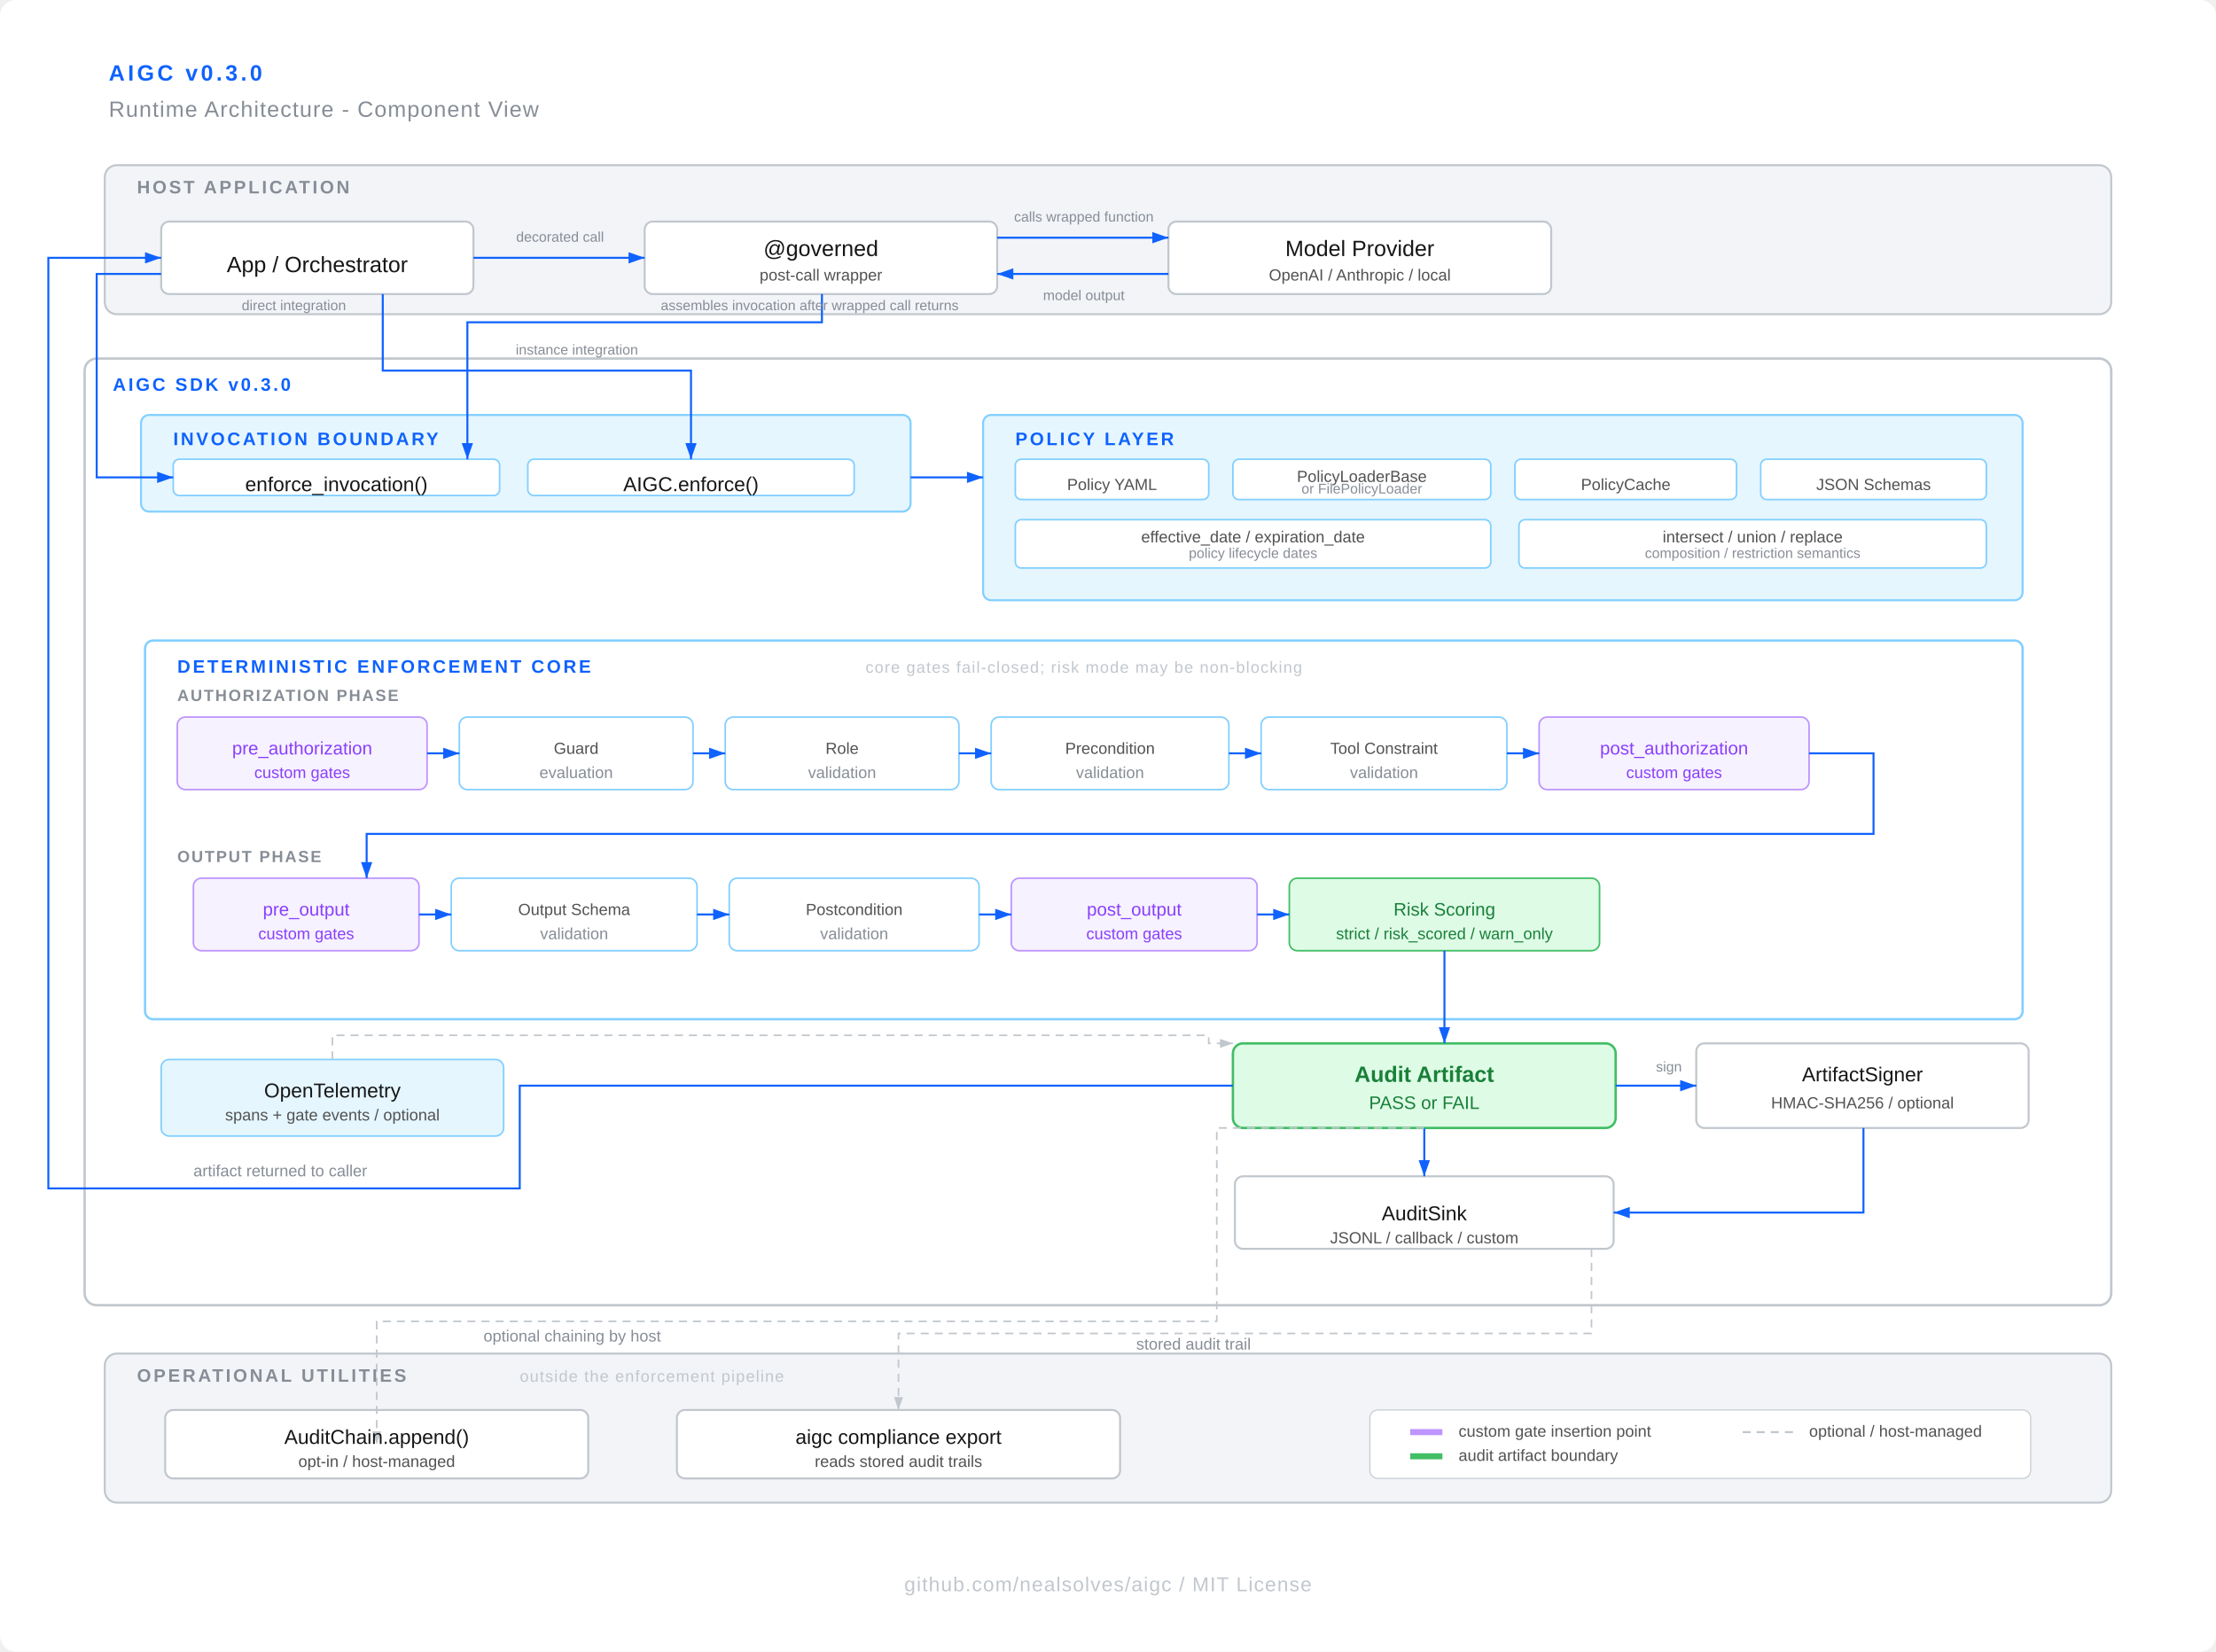
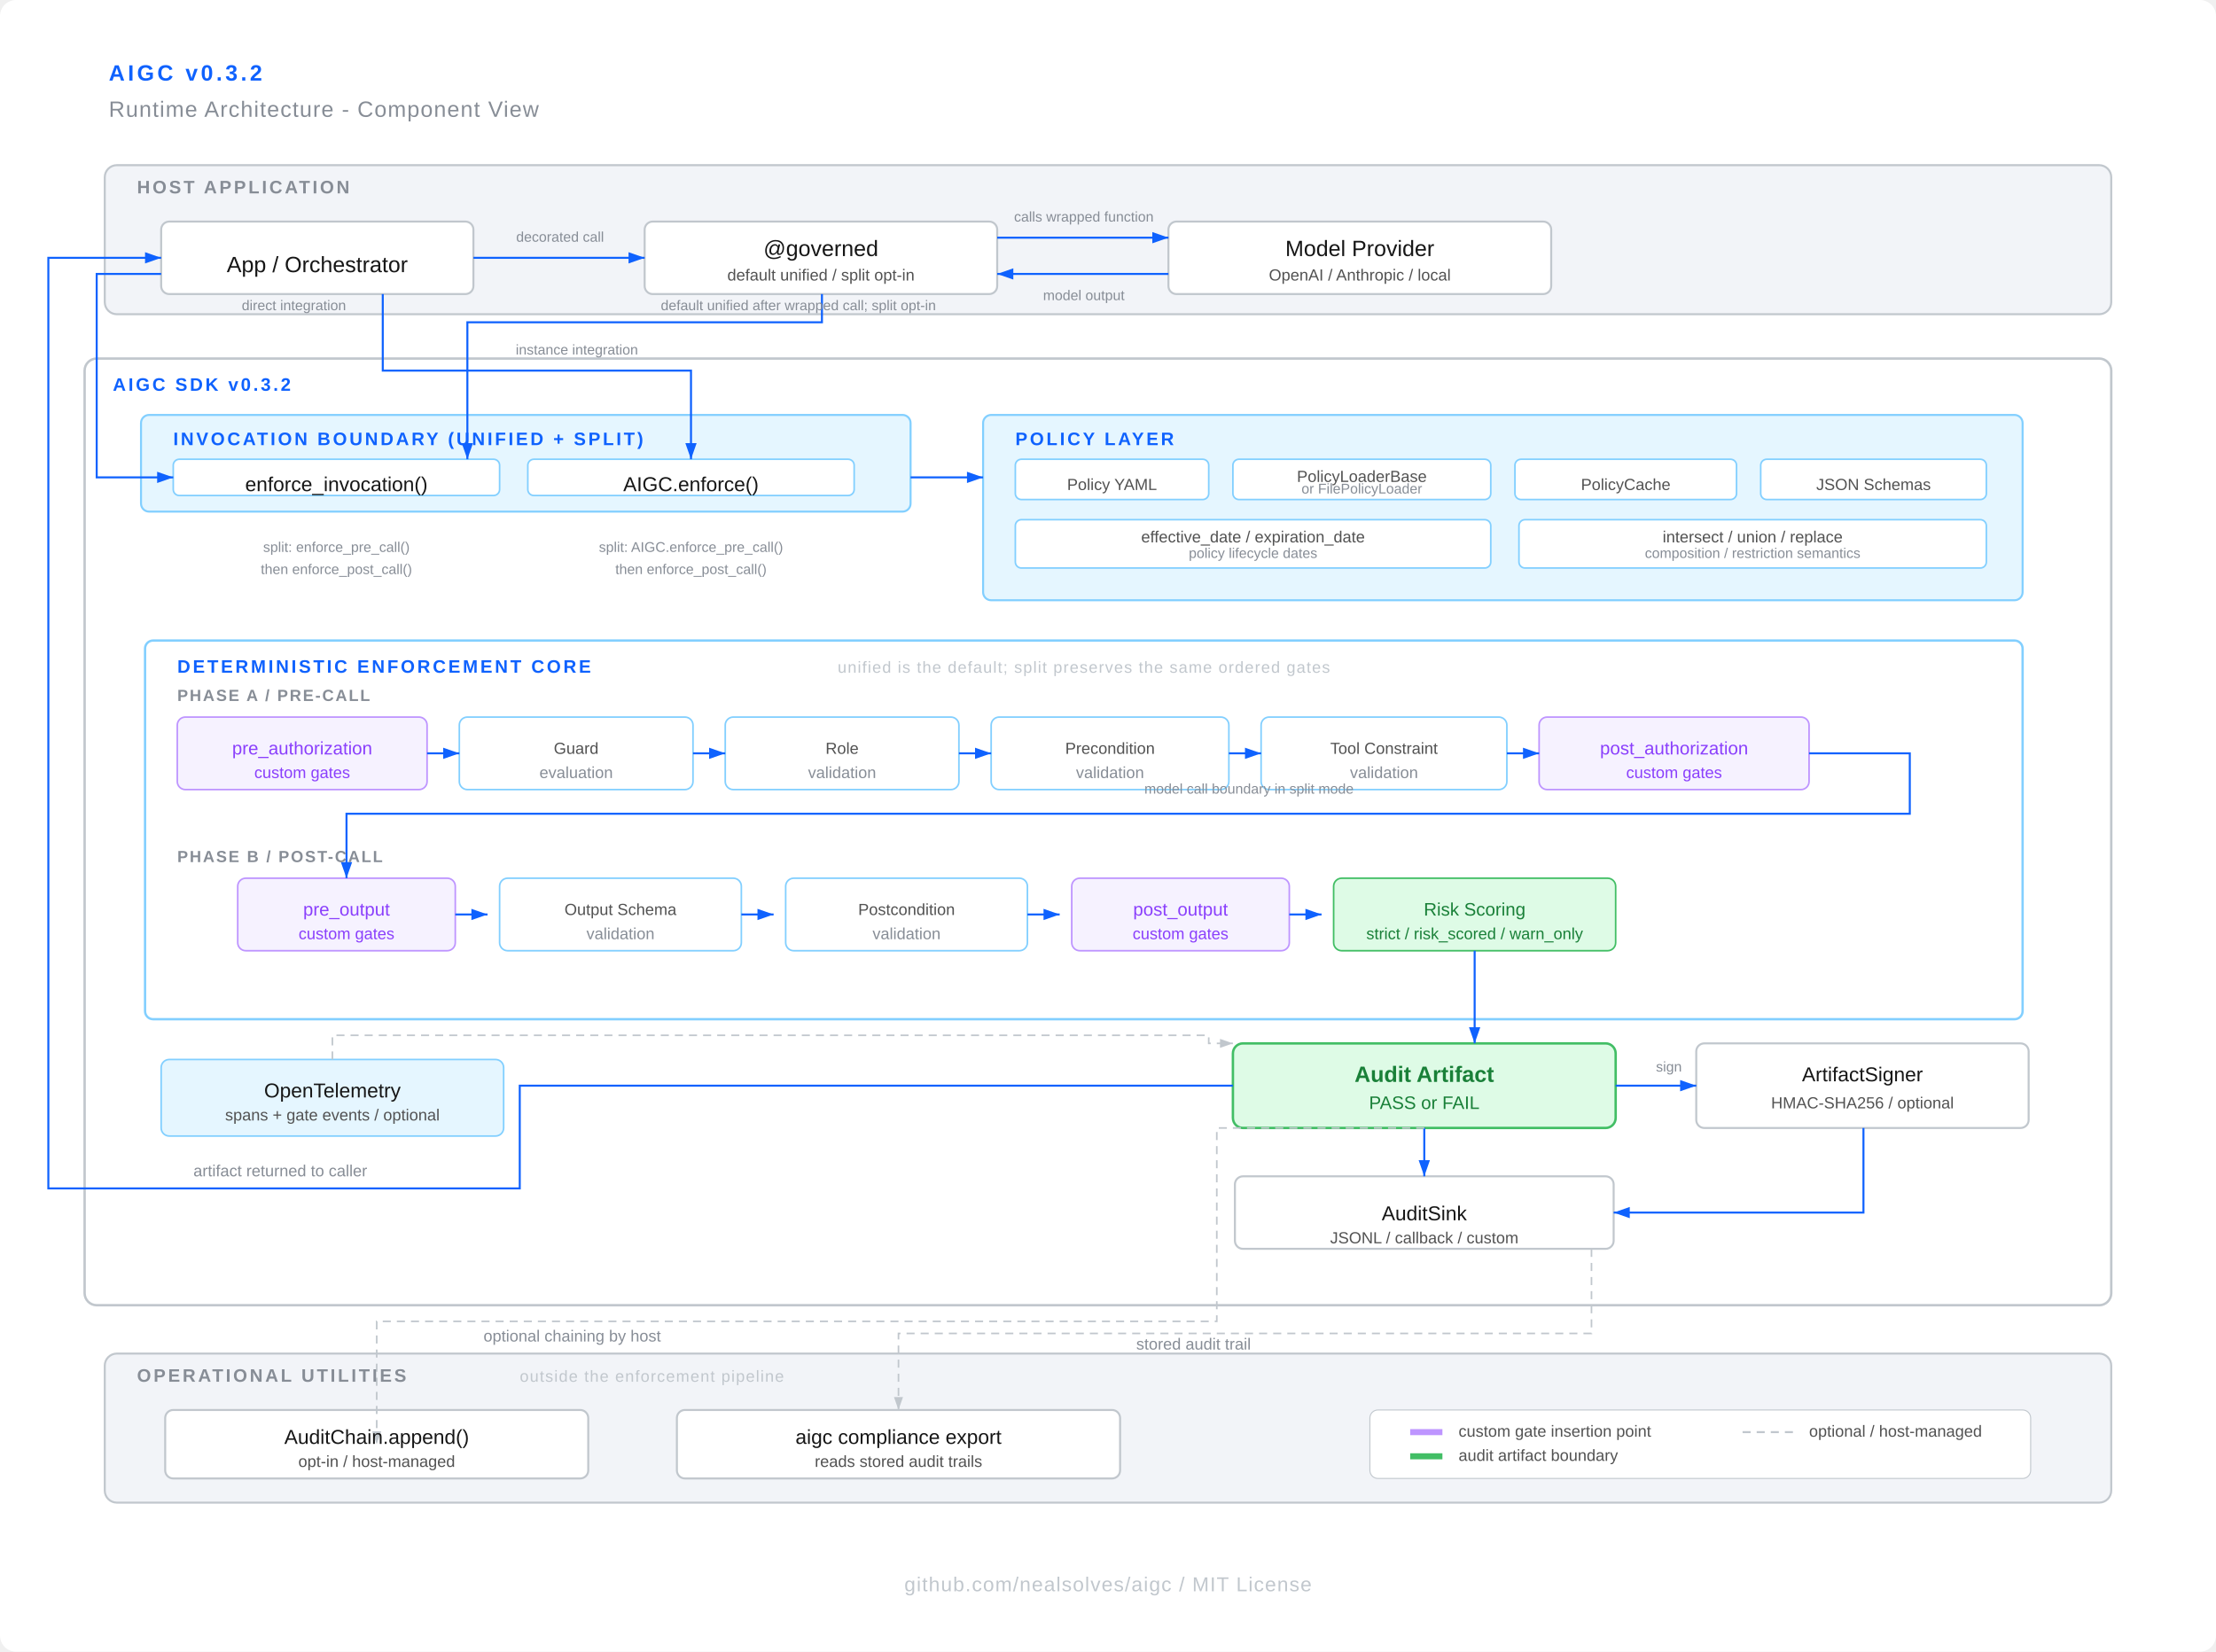
<svg xmlns="http://www.w3.org/2000/svg" viewBox="0 0 1100 820">
  <defs>
    <style>
      svg {
        font-family: 'IBM Plex Sans', Arial, sans-serif;
      }

      .mono {
        font-family: 'IBM Plex Mono', 'IBM Plex Sans', Arial, sans-serif;
      }

      .title {
        fill: #0f62fe;
        font-size: 11px;
        font-weight: 700;
        letter-spacing: 1.5px;
      }

      .subtitle {
        fill: #878d96;
        font-size: 11px;
        letter-spacing: 0.5px;
      }

      .section {
        fill: #878d96;
        font-size: 9px;
        font-weight: 600;
        letter-spacing: 1.2px;
      }

      .section-blue {
        fill: #0f62fe;
        font-size: 9px;
        font-weight: 700;
        letter-spacing: 1.2px;
      }

      .group-label {
        fill: #878d96;
        font-size: 8px;
        font-weight: 600;
        letter-spacing: 0.8px;
      }

      .caption {
        fill: #878d96;
        font-size: 8px;
      }

      .tiny {
        fill: #878d96;
        font-size: 7px;
      }

      .label {
        fill: #161616;
        font-size: 11px;
        font-weight: 500;
        text-anchor: middle;
        dominant-baseline: middle;
      }

      .label-mid {
        fill: #161616;
        font-size: 10px;
        font-weight: 500;
        text-anchor: middle;
        dominant-baseline: middle;
      }

      .detail {
        fill: #525252;
        font-size: 8px;
        dominant-baseline: middle;
      }

      .detail-mid {
        fill: #878d96;
        font-size: 8px;
        dominant-baseline: middle;
      }

      .note {
        fill: #c1c7cd;
        font-size: 8px;
        letter-spacing: 0.5px;
      }

      .host-wrap {
        fill: #f2f4f8;
        stroke: #c1c7cd;
        stroke-width: 1;
      }

      .host-box,
      .sink-box,
      .signer-box,
      .ops-box,
      .legend-box {
        fill: #ffffff;
        stroke: #c1c7cd;
        stroke-width: 1;
      }

      .sdk-wrap {
        fill: none;
        stroke: #c1c7cd;
        stroke-width: 1.2;
      }

      .inv-wrap,
      .policy-wrap {
        fill: #e5f6ff;
        stroke: #82cfff;
        stroke-width: 1;
      }

      .inv-box,
      .policy-box {
        fill: #ffffff;
        stroke: #82cfff;
        stroke-width: 0.8;
      }

      .core-wrap {
        fill: #ffffff;
        stroke: #82cfff;
        stroke-width: 1.15;
      }

      .otel-box {
        fill: #e5f6ff;
        stroke: #82cfff;
        stroke-width: 0.8;
      }

      .custom-box {
        fill: #f6f2ff;
        stroke: #be95ff;
        stroke-width: 0.8;
      }

      .risk-box {
        fill: #defbe6;
        stroke: #42be65;
        stroke-width: 0.8;
      }

      .artifact-box {
        fill: #defbe6;
        stroke: #42be65;
        stroke-width: 1.2;
      }

      .ops-wrap {
        fill: #f2f4f8;
        stroke: #c1c7cd;
        stroke-width: 1;
      }

      .legend-wrap {
        fill: #ffffff;
        stroke: #c1c7cd;
        stroke-width: 0.5;
      }

      .purple {
        fill: #8a3ffc;
        font-size: 9px;
        font-weight: 500;
        text-anchor: middle;
        dominant-baseline: middle;
      }

      .purple-sub {
        fill: #8a3ffc;
        font-size: 8px;
        text-anchor: middle;
        dominant-baseline: middle;
      }

      .green {
        fill: #198038;
        font-size: 11px;
        font-weight: 600;
        text-anchor: middle;
        dominant-baseline: middle;
      }

      .green-mid {
        fill: #198038;
        font-size: 9px;
        font-weight: 500;
        text-anchor: middle;
        dominant-baseline: middle;
      }

      .green-sub {
        fill: #198038;
        font-size: 9px;
        text-anchor: middle;
        dominant-baseline: middle;
      }

      .green-detail {
        fill: #198038;
        font-size: 8px;
        text-anchor: middle;
        dominant-baseline: middle;
      }

      .conn {
        fill: none;
        stroke: #0f62fe;
        stroke-width: 1;
      }

      .conn-dim {
        fill: none;
        stroke: #c1c7cd;
        stroke-width: 0.8;
        stroke-dasharray: 4 3;
      }

      .legend-purple {
        stroke: #be95ff;
        stroke-width: 3;
      }

      .legend-dim {
        stroke: #c1c7cd;
        stroke-width: 1;
        stroke-dasharray: 4 3;
      }

      .legend-green {
        stroke: #42be65;
        stroke-width: 3;
      }

      .watermark {
        fill: #c1c7cd;
        font-size: 10px;
        letter-spacing: 0.5px;
      }
    </style>
    <marker id="arrow" viewBox="0 0 10 7" refX="10" refY="3.5" markerWidth="8" markerHeight="6" orient="auto">
      <path d="M0 0 L10 3.5 L0 7 z" fill="#0f62fe" />
    </marker>
    <marker id="arrow-dim" viewBox="0 0 10 7" refX="10" refY="3.5" markerWidth="8" markerHeight="6" orient="auto">
      <path d="M0 0 L10 3.5 L0 7 z" fill="#c1c7cd" />
    </marker>
  </defs>
  <rect width="1100" height="820" fill="#ffffff" rx="8" />
-   <text class="title mono" x="54" y="40">AIGC v0.3.0</text>
+   <text class="title mono" x="54" y="40">AIGC v0.3.2</text>
  <text class="subtitle mono" x="54" y="58">Runtime Architecture - Component View</text>
  <rect class="host-wrap" x="52" y="82" width="996" height="74" rx="6" />
  <rect class="sdk-wrap" x="42" y="178" width="1006" height="470" rx="6" />
  <rect class="inv-wrap" x="70" y="206" width="382" height="48" rx="4" />
  <rect class="policy-wrap" x="488" y="206" width="516" height="92" rx="4" />
  <rect class="core-wrap" x="72" y="318" width="932" height="188" rx="4" />
  <rect class="otel-box" x="80" y="526" width="170" height="38" rx="4" />
  <rect class="artifact-box" x="612" y="518" width="190" height="42" rx="5" />
  <rect class="signer-box" x="842" y="518" width="165" height="42" rx="4" />
  <rect class="sink-box" x="613" y="584" width="188" height="36" rx="4" />
  <rect class="ops-wrap" x="52" y="672" width="996" height="74" rx="6" />
  <rect class="host-box" x="80" y="110" width="155" height="36" rx="4" />
  <rect class="host-box" x="320" y="110" width="175" height="36" rx="4" />
  <rect class="host-box" x="580" y="110" width="190" height="36" rx="4" />
  <rect class="inv-box" x="86" y="228" width="162" height="18" rx="3" />
  <rect class="inv-box" x="262" y="228" width="162" height="18" rx="3" />
  <rect class="policy-box" x="504" y="228" width="96" height="20" rx="3" />
  <rect class="policy-box" x="612" y="228" width="128" height="20" rx="3" />
  <rect class="policy-box" x="752" y="228" width="110" height="20" rx="3" />
  <rect class="policy-box" x="874" y="228" width="112" height="20" rx="3" />
  <rect class="policy-box" x="504" y="258" width="236" height="24" rx="3" />
  <rect class="policy-box" x="754" y="258" width="232" height="24" rx="3" />
  <rect class="custom-box" x="88" y="356" width="124" height="36" rx="4" />
  <rect class="inv-box" x="228" y="356" width="116" height="36" rx="4" />
  <rect class="inv-box" x="360" y="356" width="116" height="36" rx="4" />
  <rect class="inv-box" x="492" y="356" width="118" height="36" rx="4" />
  <rect class="inv-box" x="626" y="356" width="122" height="36" rx="4" />
  <rect class="custom-box" x="764" y="356" width="134" height="36" rx="4" />
-   <rect class="custom-box" x="96" y="436" width="112" height="36" rx="4" />
-   <rect class="inv-box" x="224" y="436" width="122" height="36" rx="4" />
-   <rect class="inv-box" x="362" y="436" width="124" height="36" rx="4" />
-   <rect class="custom-box" x="502" y="436" width="122" height="36" rx="4" />
-   <rect class="risk-box" x="640" y="436" width="154" height="36" rx="4" />
+   <rect class="custom-box" x="118" y="436" width="108" height="36" rx="4" />
+   <rect class="inv-box" x="248" y="436" width="120" height="36" rx="4" />
+   <rect class="inv-box" x="390" y="436" width="120" height="36" rx="4" />
+   <rect class="custom-box" x="532" y="436" width="108" height="36" rx="4" />
+   <rect class="risk-box" x="662" y="436" width="140" height="36" rx="4" />
  <rect class="ops-box" x="82" y="700" width="210" height="34" rx="4" />
  <rect class="ops-box" x="336" y="700" width="220" height="34" rx="4" />
  <rect class="legend-wrap" x="680" y="700" width="328" height="34" rx="4" />
-   <g>
+   <g id="connectors">
    <line class="conn" x1="235" y1="128" x2="320" y2="128" marker-end="url(#arrow)" />
    <line class="conn" x1="495" y1="118" x2="580" y2="118" marker-end="url(#arrow)" />
    <line class="conn" x1="580" y1="136" x2="495" y2="136" marker-end="url(#arrow)" />
    <polyline class="conn" points="80,136 48,136 48,237 86,237" marker-end="url(#arrow)" />
    <polyline class="conn" points="190,146 190,184 343,184 343,228" marker-end="url(#arrow)" />
    <polyline class="conn" points="408,146 408,160 232,160 232,228" marker-end="url(#arrow)" />
    <line class="conn" x1="452" y1="237" x2="488" y2="237" marker-end="url(#arrow)" />
    <line class="conn" x1="212" y1="374" x2="228" y2="374" marker-end="url(#arrow)" />
    <line class="conn" x1="344" y1="374" x2="360" y2="374" marker-end="url(#arrow)" />
    <line class="conn" x1="476" y1="374" x2="492" y2="374" marker-end="url(#arrow)" />
    <line class="conn" x1="610" y1="374" x2="626" y2="374" marker-end="url(#arrow)" />
    <line class="conn" x1="748" y1="374" x2="764" y2="374" marker-end="url(#arrow)" />
-     <polyline class="conn" points="898,374 930,374 930,414 182,414 182,436" marker-end="url(#arrow)" />
-     <line class="conn" x1="208" y1="454" x2="224" y2="454" marker-end="url(#arrow)" />
-     <line class="conn" x1="346" y1="454" x2="362" y2="454" marker-end="url(#arrow)" />
-     <line class="conn" x1="486" y1="454" x2="502" y2="454" marker-end="url(#arrow)" />
-     <line class="conn" x1="624" y1="454" x2="640" y2="454" marker-end="url(#arrow)" />
-     <line class="conn" x1="717" y1="472" x2="717" y2="518" marker-end="url(#arrow)" />
+     <polyline class="conn" points="898,374 948,374 948,404 172,404 172,436" marker-end="url(#arrow)" />
+     <line class="conn" x1="226" y1="454" x2="242" y2="454" marker-end="url(#arrow)" />
+     <line class="conn" x1="368" y1="454" x2="384" y2="454" marker-end="url(#arrow)" />
+     <line class="conn" x1="510" y1="454" x2="526" y2="454" marker-end="url(#arrow)" />
+     <line class="conn" x1="640" y1="454" x2="656" y2="454" marker-end="url(#arrow)" />
+     <line class="conn" x1="732" y1="472" x2="732" y2="518" marker-end="url(#arrow)" />
    <line class="conn" x1="802" y1="539" x2="842" y2="539" marker-end="url(#arrow)" />
    <line class="conn" x1="707" y1="560" x2="707" y2="584" marker-end="url(#arrow)" />
    <polyline class="conn" points="925,560 925,602 801,602" marker-end="url(#arrow)" />
    <polyline class="conn" points="612,539 258,539 258,590 24,590 24,128 80,128" marker-end="url(#arrow)" />
    <polyline class="conn-dim" points="165,526 165,514 600,514 600,518 612,518" marker-end="url(#arrow-dim)" />
    <polyline class="conn-dim" points="707,560 604,560 604,656 187,656 187,717" marker-end="url(#arrow-dim)" />
    <polyline class="conn-dim" points="790,620 790,662 446,662 446,700" marker-end="url(#arrow-dim)" />
  </g>
-   <g>
+   <g id="labels">
    <text class="section mono" x="68" y="96">HOST APPLICATION</text>
    <text class="label" x="157.5" y="132" text-anchor="middle">App / Orchestrator</text>
    <text class="label mono" x="407.5" y="124" text-anchor="middle">@governed</text>
-     <text class="detail" x="407.5" y="137" text-anchor="middle">post-call wrapper</text>
+     <text class="detail" x="407.5" y="137" text-anchor="middle">default unified / split opt-in</text>
    <text class="label" x="675" y="124" text-anchor="middle">Model Provider</text>
    <text class="detail" x="675" y="137" text-anchor="middle">OpenAI / Anthropic / local</text>
    <text class="tiny" x="278" y="120" text-anchor="middle">decorated call</text>
    <text class="tiny" x="538" y="110" text-anchor="middle">calls wrapped function</text>
    <text class="tiny" x="538" y="149" text-anchor="middle">model output</text>
-     <text class="section-blue mono" x="56" y="194">AIGC SDK v0.3.0</text>
+     <text class="section-blue mono" x="56" y="194">AIGC SDK v0.3.2</text>
    <text class="tiny" x="120" y="154">direct integration</text>
    <text class="tiny" x="256" y="176">instance integration</text>
-     <text class="tiny" x="328" y="154">assembles invocation after wrapped call returns</text>
-     <text class="section-blue mono" x="86" y="221">INVOCATION BOUNDARY</text>
+     <text class="tiny" x="328" y="154">default unified after wrapped call; split opt-in</text>
+     <text class="section-blue mono" x="86" y="221">INVOCATION BOUNDARY (UNIFIED + SPLIT)</text>
    <text class="label-mid mono" x="167" y="241" text-anchor="middle">enforce_invocation()</text>
    <text class="label-mid mono" x="343" y="241" text-anchor="middle">AIGC.enforce()</text>
+     <text class="tiny" x="167" y="274" text-anchor="middle">split: enforce_pre_call()</text>
+     <text class="tiny" x="167" y="285" text-anchor="middle">then enforce_post_call()</text>
+     <text class="tiny" x="343" y="274" text-anchor="middle">split: AIGC.enforce_pre_call()</text>
+     <text class="tiny" x="343" y="285" text-anchor="middle">then enforce_post_call()</text>
    <text class="section-blue mono" x="504" y="221">POLICY LAYER</text>
    <text class="detail" x="552" y="241" text-anchor="middle">Policy YAML</text>
    <text class="detail" x="676" y="237" text-anchor="middle">PolicyLoaderBase</text>
    <text class="tiny" x="676" y="245" text-anchor="middle">or FilePolicyLoader</text>
    <text class="detail" x="807" y="241" text-anchor="middle">PolicyCache</text>
    <text class="detail" x="930" y="241" text-anchor="middle">JSON Schemas</text>
    <text class="detail mono" x="622" y="267" text-anchor="middle">effective_date / expiration_date</text>
    <text class="tiny" x="622" y="277" text-anchor="middle">policy lifecycle dates</text>
    <text class="detail mono" x="870" y="267" text-anchor="middle">intersect / union / replace</text>
    <text class="tiny" x="870" y="277" text-anchor="middle">composition / restriction semantics</text>
    <text class="section-blue mono" x="88" y="334">DETERMINISTIC ENFORCEMENT CORE</text>
-     <text class="note" x="538" y="334" text-anchor="middle">core gates fail-closed; risk mode may be non-blocking</text>
-     <text class="group-label mono" x="88" y="348">AUTHORIZATION PHASE</text>
-     <text class="group-label mono" x="88" y="428">OUTPUT PHASE</text>
+     <text class="note" x="538" y="334" text-anchor="middle">unified is the default; split preserves the same ordered gates</text>
+     <text class="group-label mono" x="88" y="348">PHASE A / PRE-CALL</text>
+     <text class="group-label mono" x="88" y="428">PHASE B / POST-CALL</text>
+     <text class="tiny" x="620" y="394" text-anchor="middle">model call boundary in split mode</text>
    <text class="purple mono" x="150" y="372" text-anchor="middle">pre_authorization</text>
    <text class="purple-sub" x="150" y="384" text-anchor="middle">custom gates</text>
    <text class="detail" x="286" y="372" text-anchor="middle">Guard</text>
    <text class="detail-mid" x="286" y="384" text-anchor="middle">evaluation</text>
    <text class="detail" x="418" y="372" text-anchor="middle">Role</text>
    <text class="detail-mid" x="418" y="384" text-anchor="middle">validation</text>
    <text class="detail" x="551" y="372" text-anchor="middle">Precondition</text>
    <text class="detail-mid" x="551" y="384" text-anchor="middle">validation</text>
    <text class="detail" x="687" y="372" text-anchor="middle">Tool Constraint</text>
    <text class="detail-mid" x="687" y="384" text-anchor="middle">validation</text>
    <text class="purple mono" x="831" y="372" text-anchor="middle">post_authorization</text>
    <text class="purple-sub" x="831" y="384" text-anchor="middle">custom gates</text>
-     <text class="purple mono" x="152" y="452" text-anchor="middle">pre_output</text>
-     <text class="purple-sub" x="152" y="464" text-anchor="middle">custom gates</text>
-     <text class="detail" x="285" y="452" text-anchor="middle">Output Schema</text>
-     <text class="detail-mid" x="285" y="464" text-anchor="middle">validation</text>
-     <text class="detail" x="424" y="452" text-anchor="middle">Postcondition</text>
-     <text class="detail-mid" x="424" y="464" text-anchor="middle">validation</text>
-     <text class="purple mono" x="563" y="452" text-anchor="middle">post_output</text>
-     <text class="purple-sub" x="563" y="464" text-anchor="middle">custom gates</text>
-     <text class="green-mid" x="717" y="452" text-anchor="middle">Risk Scoring</text>
-     <text class="green-detail" x="717" y="464" text-anchor="middle">strict / risk_scored / warn_only</text>
+     <text class="purple mono" x="172" y="452" text-anchor="middle">pre_output</text>
+     <text class="purple-sub" x="172" y="464" text-anchor="middle">custom gates</text>
+     <text class="detail" x="308" y="452" text-anchor="middle">Output Schema</text>
+     <text class="detail-mid" x="308" y="464" text-anchor="middle">validation</text>
+     <text class="detail" x="450" y="452" text-anchor="middle">Postcondition</text>
+     <text class="detail-mid" x="450" y="464" text-anchor="middle">validation</text>
+     <text class="purple mono" x="586" y="452" text-anchor="middle">post_output</text>
+     <text class="purple-sub" x="586" y="464" text-anchor="middle">custom gates</text>
+     <text class="green-mid" x="732" y="452" text-anchor="middle">Risk Scoring</text>
+     <text class="green-detail" x="732" y="464" text-anchor="middle">strict / risk_scored / warn_only</text>
    <text class="label-mid" x="165" y="542" text-anchor="middle">OpenTelemetry</text>
    <text class="detail" x="165" y="554" text-anchor="middle">spans + gate events / optional</text>
    <text class="green" x="707" y="534" text-anchor="middle">Audit Artifact</text>
    <text class="green-sub" x="707" y="548" text-anchor="middle">PASS or FAIL</text>
    <text class="label-mid" x="924.5" y="534" text-anchor="middle">ArtifactSigner</text>
    <text class="detail mono" x="924.5" y="548" text-anchor="middle">HMAC-SHA256 / optional</text>
    <text class="tiny" x="822" y="532">sign</text>
    <text class="label-mid" x="707" y="603" text-anchor="middle">AuditSink</text>
    <text class="detail" x="707" y="615" text-anchor="middle">JSONL / callback / custom</text>
    <text class="caption" x="96" y="584">artifact returned to caller</text>
    <text class="caption" x="240" y="666">optional chaining by host</text>
    <text class="caption" x="564" y="670">stored audit trail</text>
    <text class="section mono" x="68" y="686">OPERATIONAL UTILITIES</text>
    <text class="note" x="258" y="686">outside the enforcement pipeline</text>
    <text class="label-mid mono" x="187" y="714" text-anchor="middle">AuditChain.append()</text>
    <text class="detail" x="187" y="726" text-anchor="middle">opt-in / host-managed</text>
    <text class="label-mid mono" x="446" y="714" text-anchor="middle">aigc compliance export</text>
    <text class="detail" x="446" y="726" text-anchor="middle">reads stored audit trails</text>
    <line class="legend-purple" x1="700" y1="711" x2="716" y2="711" />
    <text class="detail" x="724" y="711">custom gate insertion point</text>
    <line class="legend-dim" x1="865" y1="711" x2="890" y2="711" />
    <text class="detail" x="898" y="711">optional / host-managed</text>
    <line class="legend-green" x1="700" y1="723" x2="716" y2="723" />
    <text class="detail" x="724" y="723">audit artifact boundary</text>
    <text class="watermark mono" x="550" y="790" text-anchor="middle">github.com/nealsolves/aigc / MIT License</text>
  </g>
</svg>
